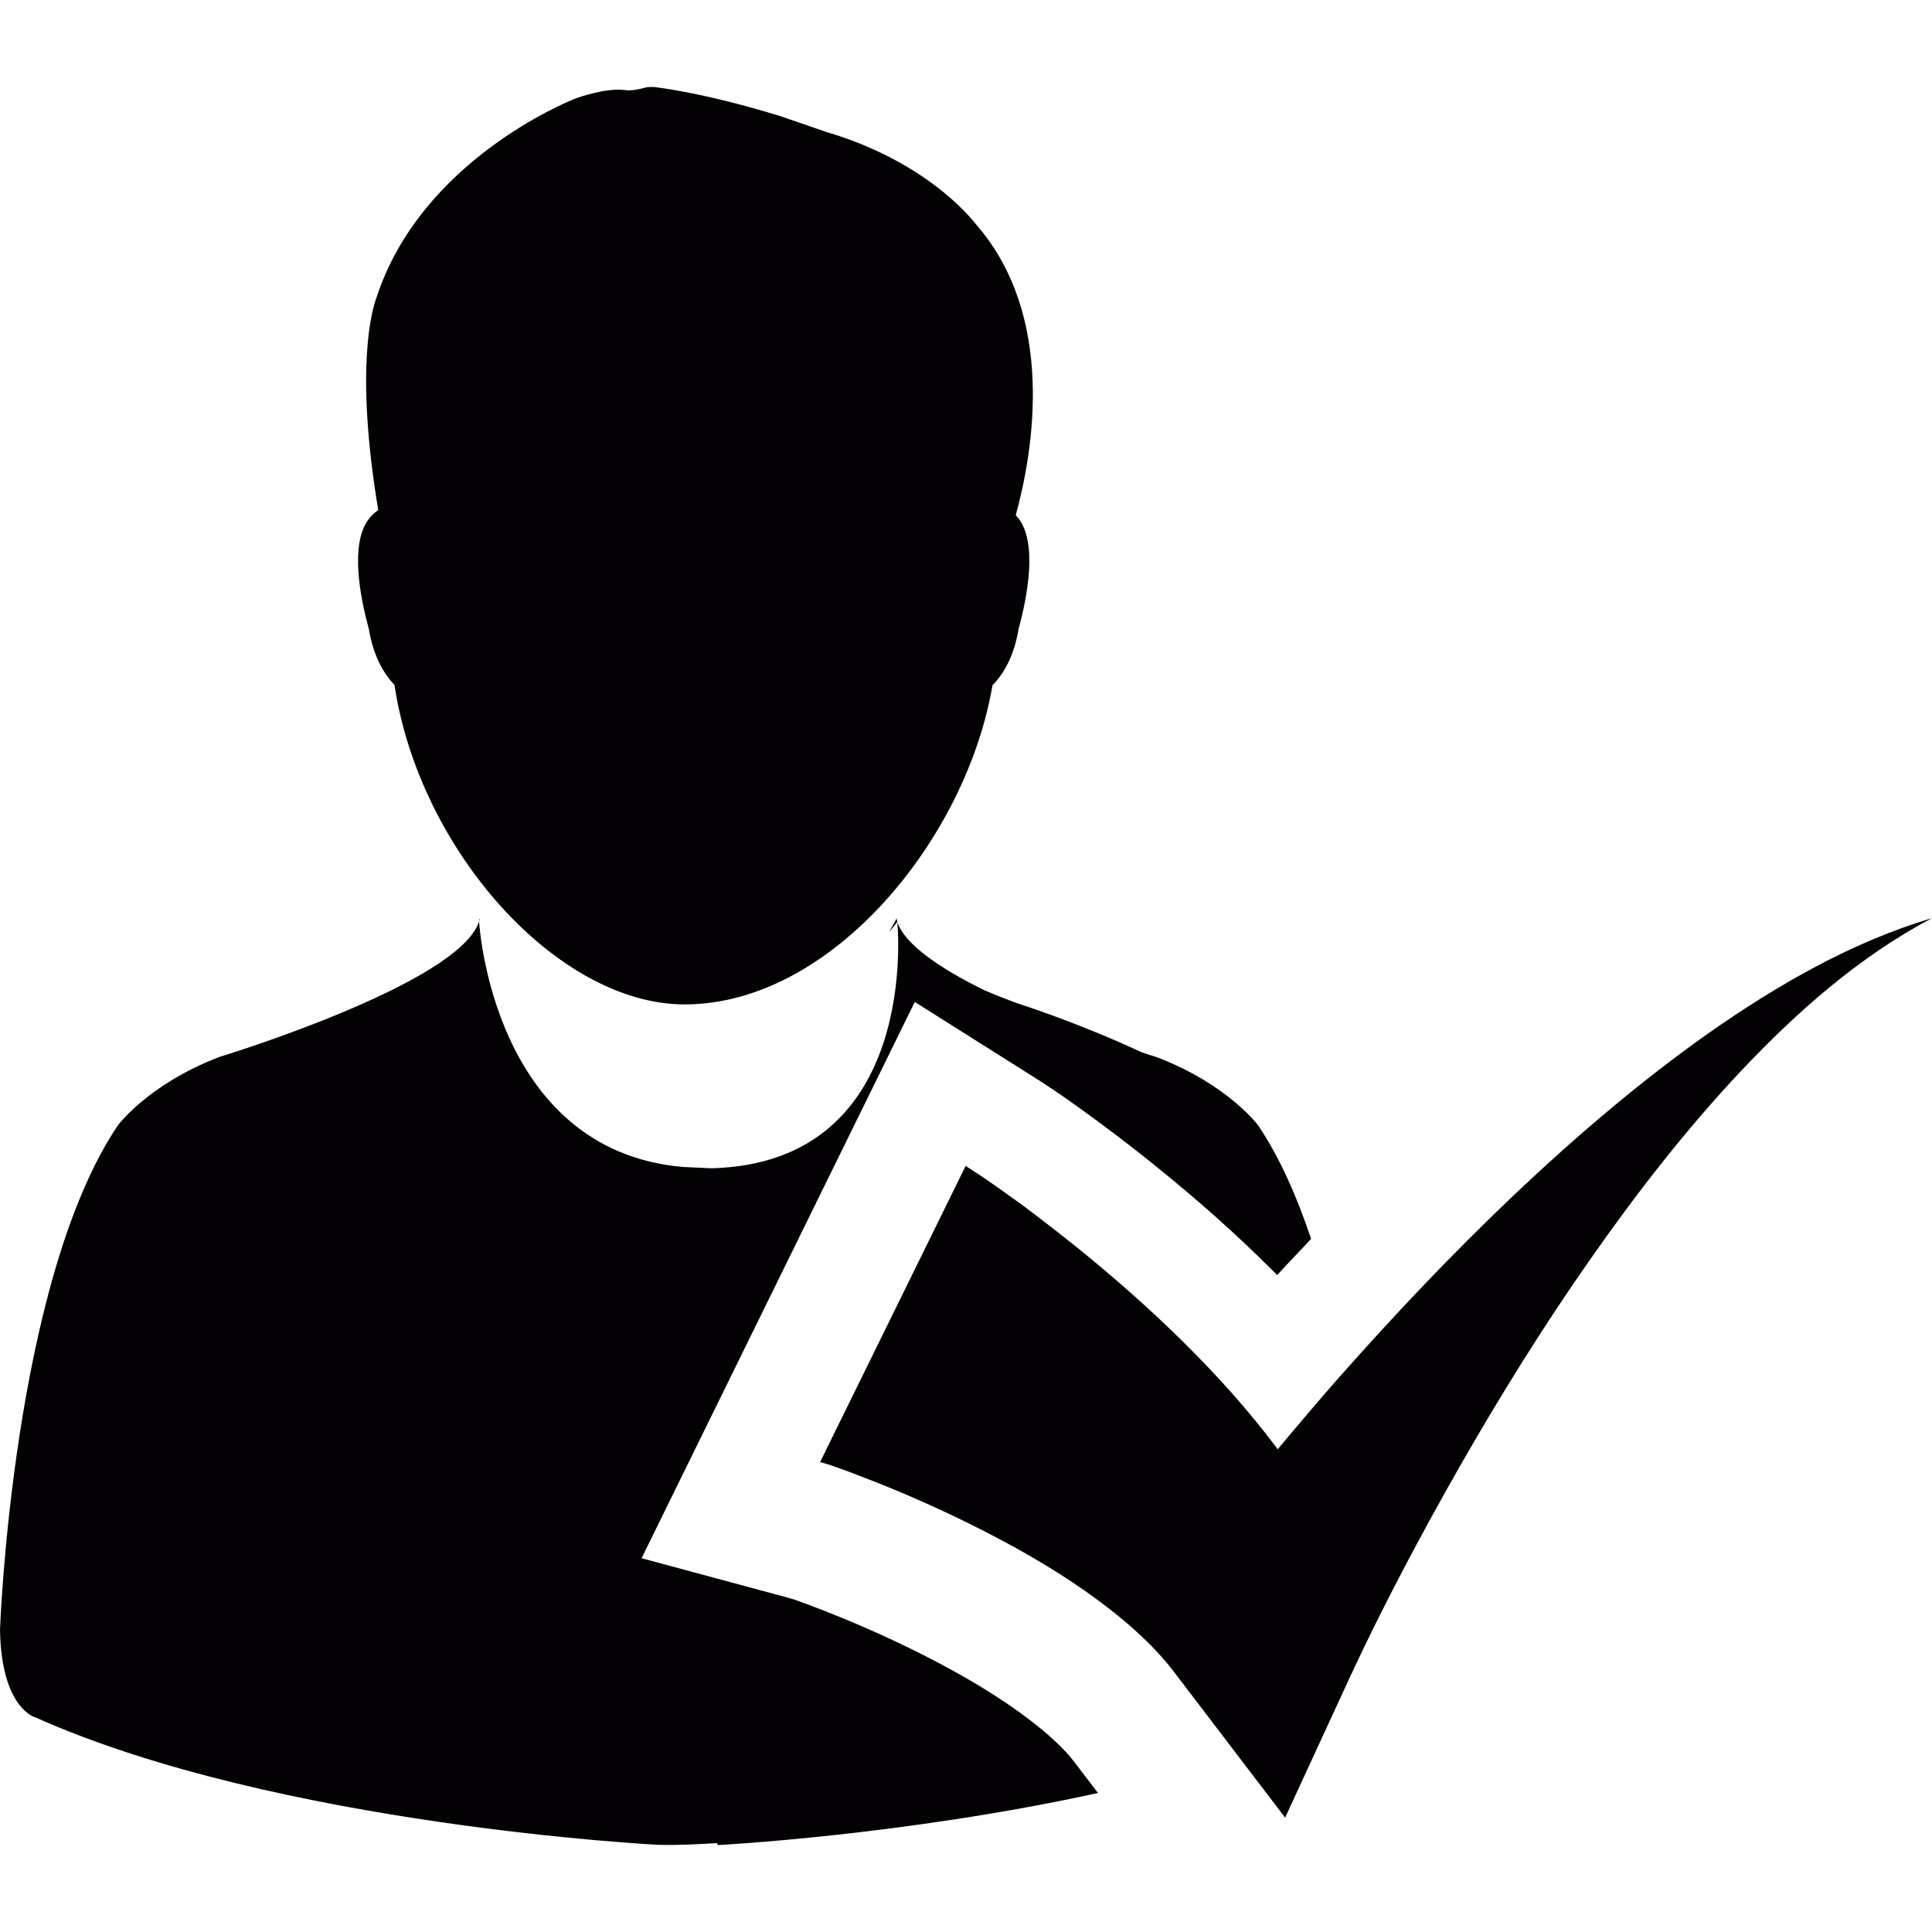
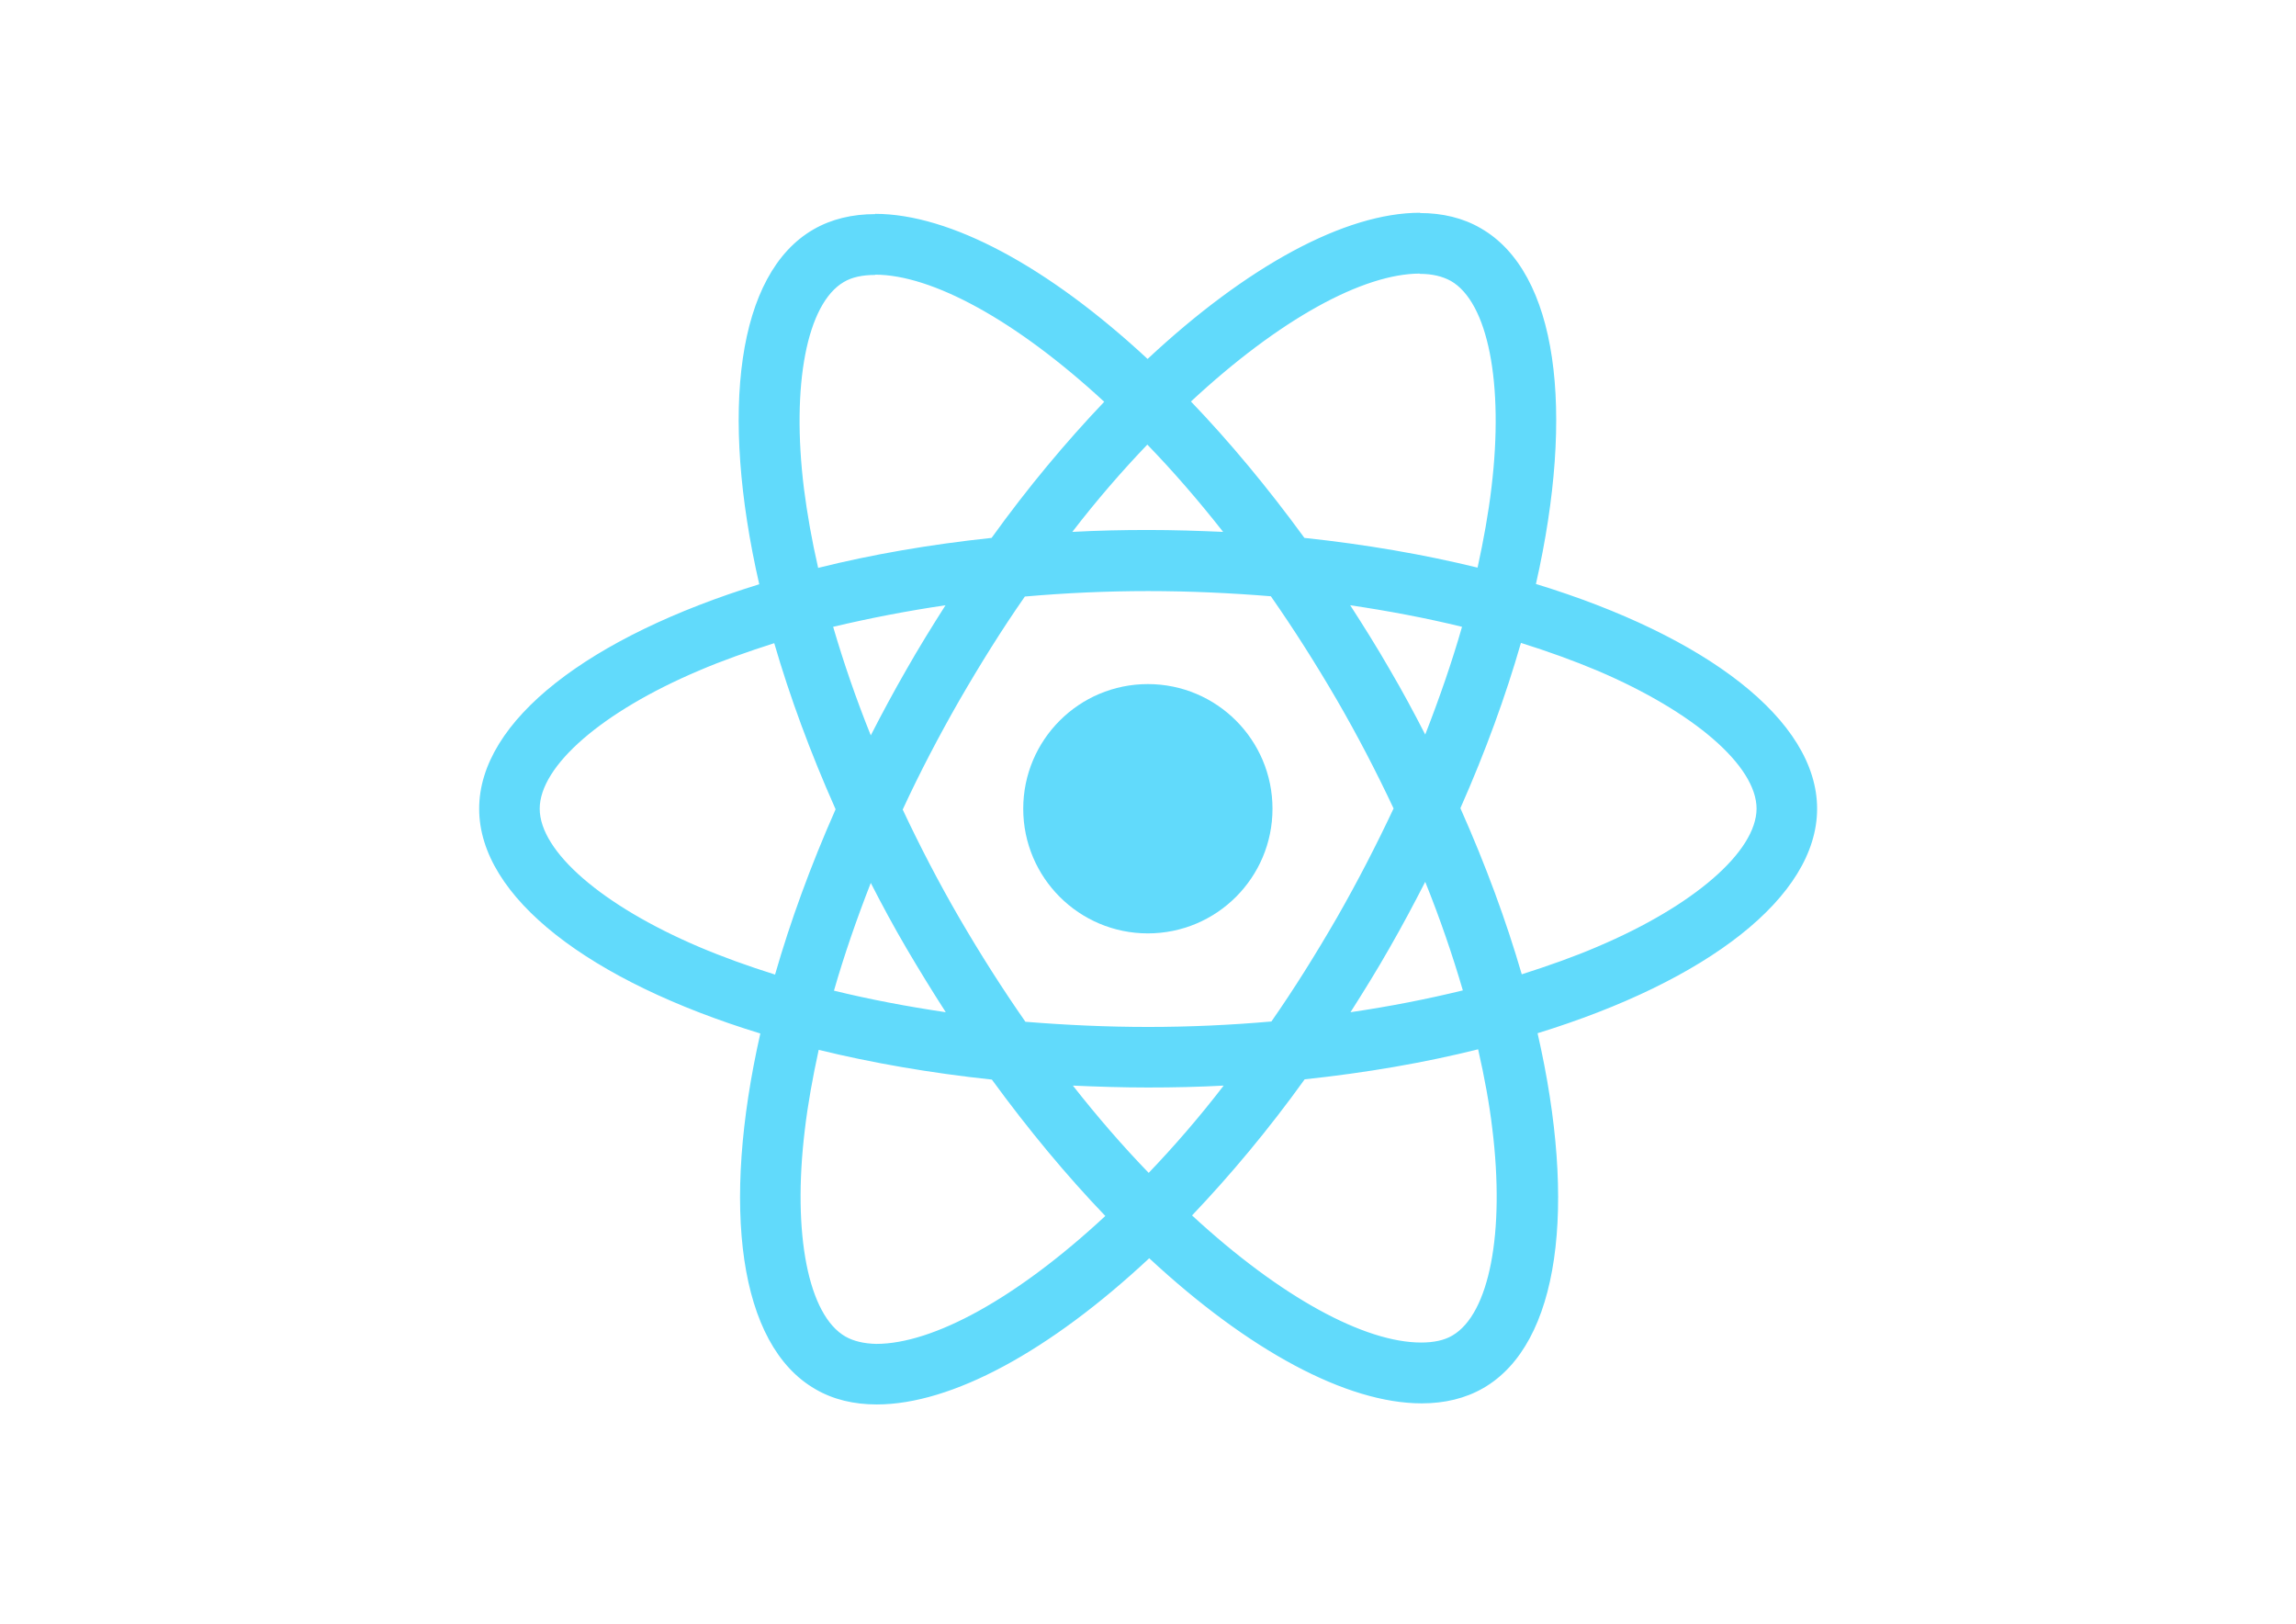
- <svg xmlns="http://www.w3.org/2000/svg" version="1.1" id="Capa_1" x="0px" y="0px" viewBox="0 0 15.692 15.692" style="enable-background:new 0 0 15.692 15.692;" xml:space="preserve">
-   <g>
-     <g>
-       <path style="fill:#030104;" d="M2.996,5.11c0.037,0.223,0.123,0.364,0.208,0.453C3.406,6.909,4.531,8.158,5.56,8.158    c1.199,0,2.291-1.352,2.501-2.592c0.087-0.088,0.174-0.23,0.212-0.456c0.068-0.252,0.156-0.69,0.002-0.896    C8.267,4.204,8.258,4.193,8.25,4.185c0.145-0.529,0.328-1.623-0.327-2.368C7.865,1.743,7.497,1.304,6.712,1.072L6.337,0.943    C5.719,0.752,5.331,0.709,5.314,0.707c-0.028-0.002-0.057,0-0.084,0.007C5.209,0.72,5.135,0.74,5.078,0.732    c-0.148-0.021-0.37,0.055-0.409,0.07c-0.051,0.021-1.248,0.5-1.611,1.615c-0.034,0.09-0.179,0.564,0.014,1.726    c-0.029,0.02-0.055,0.044-0.077,0.073C2.839,4.42,2.927,4.858,2.996,5.11z" />
-       <path style="fill:#030104;" d="M7.784,13.594c-0.221-0.124-0.461-0.243-0.717-0.356c-0.124-0.055-0.25-0.107-0.375-0.156    c-0.098-0.037-0.214-0.085-0.295-0.106l-1.186-0.32L7.43,8.138l0.951,0.6C8.582,8.864,8.73,8.971,8.892,9.09l0.034,0.025    C9.087,9.234,9.245,9.356,9.4,9.482c0.337,0.272,0.635,0.538,0.912,0.813c0.021,0.021,0.041,0.04,0.062,0.061    c0.093-0.103,0.184-0.195,0.275-0.294c-0.116-0.345-0.257-0.664-0.429-0.92c0,0-0.244-0.333-0.823-0.555    c0,0-0.049-0.015-0.124-0.04C8.758,8.306,8.269,8.151,8.269,8.151C8.164,8.113,8.072,8.076,7.989,8.04    c-0.35-0.173-0.641-0.368-0.701-0.552c0,0,0.202,1.955-1.507,2.001L5.543,9.478C3.994,9.34,3.891,7.484,3.891,7.484    c-0.162,0.509-2.11,1.101-2.11,1.101C1.202,8.807,0.957,9.141,0.957,9.141C0.101,10.411,0,13.237,0,13.237    c0.011,0.646,0.29,0.713,0.29,0.713c1.969,0.879,5.058,1.034,5.058,1.034c0.167,0.004,0.322-0.005,0.477-0.014l0.004,0.016    c0,0,1.508-0.077,3.089-0.423L8.725,14.31C8.568,14.103,8.217,13.836,7.784,13.594z" />
-       <path style="fill:#030104;" d="M7.222,7.571c0.021-0.027,0.044-0.054,0.066-0.084C7.283,7.469,7.282,7.46,7.282,7.46    C7.263,7.499,7.241,7.532,7.222,7.571z" />
-       <path style="fill:#030104;" d="M3.9,7.481L3.895,7.46L3.891,7.482C3.892,7.478,3.896,7.474,3.897,7.47    C3.898,7.471,3.899,7.475,3.9,7.481z" />
-       <path style="fill:#030104;" d="M13.882,8.388c-0.561,0.396-1.084,0.844-1.582,1.315c-0.499,0.474-0.972,0.973-1.427,1.488    c-0.169,0.192-0.333,0.386-0.496,0.581c-0.002-0.003-0.004-0.006-0.005-0.009c-0.24-0.32-0.5-0.605-0.77-0.872    c-0.27-0.266-0.55-0.512-0.838-0.746c-0.145-0.116-0.291-0.23-0.44-0.342C8.169,9.691,8.033,9.59,7.843,9.47l-1.182,2.405    c0.108,0.029,0.265,0.09,0.398,0.142c0.141,0.054,0.279,0.112,0.417,0.173c0.276,0.122,0.545,0.255,0.802,0.398    c0.508,0.284,0.981,0.63,1.251,0.983l0.909,1.192l0.523-1.134c0.263-0.568,0.578-1.162,0.901-1.728    c0.326-0.57,0.674-1.129,1.051-1.668s0.781-1.06,1.233-1.54c0.452-0.477,0.951-0.921,1.546-1.236    C15.046,7.649,14.442,7.996,13.882,8.388z" />
-     </g>
+ <svg xmlns="http://www.w3.org/2000/svg" viewBox="0 0 841.9 595.3">
+   <g fill="#61DAFB">
+     <path d="M666.3 296.5c0-32.5-40.7-63.3-103.1-82.4 14.4-63.6 8-114.2-20.2-130.4-6.5-3.8-14.1-5.6-22.4-5.6v22.3c4.6 0 8.3.9 11.4 2.6 13.6 7.8 19.5 37.5 14.9 75.7-1.1 9.4-2.9 19.3-5.1 29.4-19.6-4.8-41-8.5-63.5-10.9-13.5-18.5-27.5-35.3-41.6-50 32.6-30.3 63.2-46.9 84-46.9V78c-27.5 0-63.5 19.6-99.9 53.6-36.4-33.8-72.4-53.2-99.9-53.2v22.3c20.7 0 51.4 16.5 84 46.6-14 14.7-28 31.4-41.3 49.9-22.6 2.4-44 6.1-63.6 11-2.3-10-4-19.7-5.2-29-4.7-38.2 1.1-67.9 14.6-75.8 3-1.8 6.9-2.6 11.5-2.6V78.5c-8.4 0-16 1.8-22.6 5.6-28.1 16.2-34.4 66.7-19.9 130.1-62.2 19.2-102.7 49.9-102.7 82.3 0 32.5 40.7 63.3 103.1 82.4-14.4 63.6-8 114.2 20.2 130.4 6.5 3.8 14.1 5.6 22.5 5.6 27.5 0 63.5-19.6 99.9-53.6 36.4 33.8 72.4 53.2 99.9 53.2 8.4 0 16-1.8 22.6-5.6 28.1-16.2 34.4-66.7 19.9-130.1 62-19.1 102.5-49.9 102.5-82.3zm-130.2-66.7c-3.7 12.9-8.3 26.2-13.5 39.5-4.1-8-8.4-16-13.1-24-4.6-8-9.5-15.8-14.4-23.4 14.2 2.1 27.9 4.7 41 7.9zm-45.8 106.5c-7.8 13.5-15.8 26.3-24.1 38.2-14.9 1.3-30 2-45.2 2-15.1 0-30.2-.7-45-1.9-8.3-11.9-16.4-24.6-24.2-38-7.6-13.1-14.5-26.4-20.8-39.8 6.2-13.4 13.2-26.8 20.7-39.9 7.8-13.5 15.8-26.3 24.1-38.2 14.9-1.3 30-2 45.2-2 15.1 0 30.2.7 45 1.9 8.3 11.9 16.4 24.6 24.2 38 7.6 13.1 14.5 26.4 20.8 39.8-6.3 13.4-13.2 26.8-20.7 39.9zm32.3-13c5.4 13.4 10 26.8 13.8 39.8-13.1 3.2-26.9 5.9-41.2 8 4.9-7.7 9.8-15.6 14.4-23.7 4.6-8 8.9-16.1 13-24.1zM421.2 430c-9.3-9.6-18.6-20.3-27.8-32 9 .4 18.2.7 27.5.7 9.4 0 18.7-.2 27.8-.7-9 11.7-18.3 22.4-27.5 32zm-74.4-58.9c-14.2-2.1-27.9-4.7-41-7.9 3.7-12.9 8.3-26.2 13.5-39.5 4.1 8 8.4 16 13.1 24 4.7 8 9.5 15.8 14.4 23.4zM420.7 163c9.3 9.6 18.6 20.3 27.8 32-9-.4-18.2-.7-27.5-.7-9.4 0-18.7.2-27.8.7 9-11.7 18.3-22.4 27.5-32zm-74 58.9c-4.9 7.7-9.8 15.6-14.4 23.7-4.6 8-8.9 16-13 24-5.4-13.4-10-26.8-13.8-39.8 13.1-3.1 26.9-5.8 41.2-7.9zm-90.5 125.2c-35.4-15.1-58.3-34.9-58.3-50.6 0-15.7 22.9-35.6 58.3-50.6 8.6-3.7 18-7 27.7-10.1 5.7 19.6 13.2 40 22.5 60.9-9.2 20.8-16.6 41.1-22.2 60.6-9.9-3.1-19.3-6.5-28-10.2zM310 490c-13.6-7.8-19.5-37.5-14.9-75.7 1.1-9.4 2.9-19.3 5.1-29.4 19.6 4.8 41 8.5 63.5 10.9 13.5 18.5 27.5 35.3 41.6 50-32.6 30.3-63.2 46.9-84 46.9-4.5-.1-8.3-1-11.3-2.7zm237.2-76.2c4.7 38.2-1.1 67.9-14.6 75.8-3 1.8-6.9 2.6-11.5 2.6-20.7 0-51.4-16.5-84-46.6 14-14.7 28-31.4 41.3-49.9 22.6-2.4 44-6.1 63.6-11 2.3 10.1 4.1 19.8 5.2 29.1zm38.5-66.7c-8.6 3.7-18 7-27.7 10.1-5.7-19.6-13.2-40-22.5-60.9 9.2-20.8 16.6-41.1 22.2-60.6 9.9 3.1 19.3 6.5 28.1 10.2 35.4 15.1 58.3 34.9 58.3 50.6-.1 15.7-23 35.6-58.4 50.6zM320.8 78.4z" />
+     <circle cx="420.9" cy="296.5" r="45.7" />
+     <path d="M520.5 78.1z" />
  </g>
-   <g>
- </g>
-   <g>
- </g>
-   <g>
- </g>
-   <g>
- </g>
-   <g>
- </g>
-   <g>
- </g>
-   <g>
- </g>
-   <g>
- </g>
-   <g>
- </g>
-   <g>
- </g>
-   <g>
- </g>
-   <g>
- </g>
-   <g>
- </g>
-   <g>
- </g>
-   <g>
- </g>
</svg>
